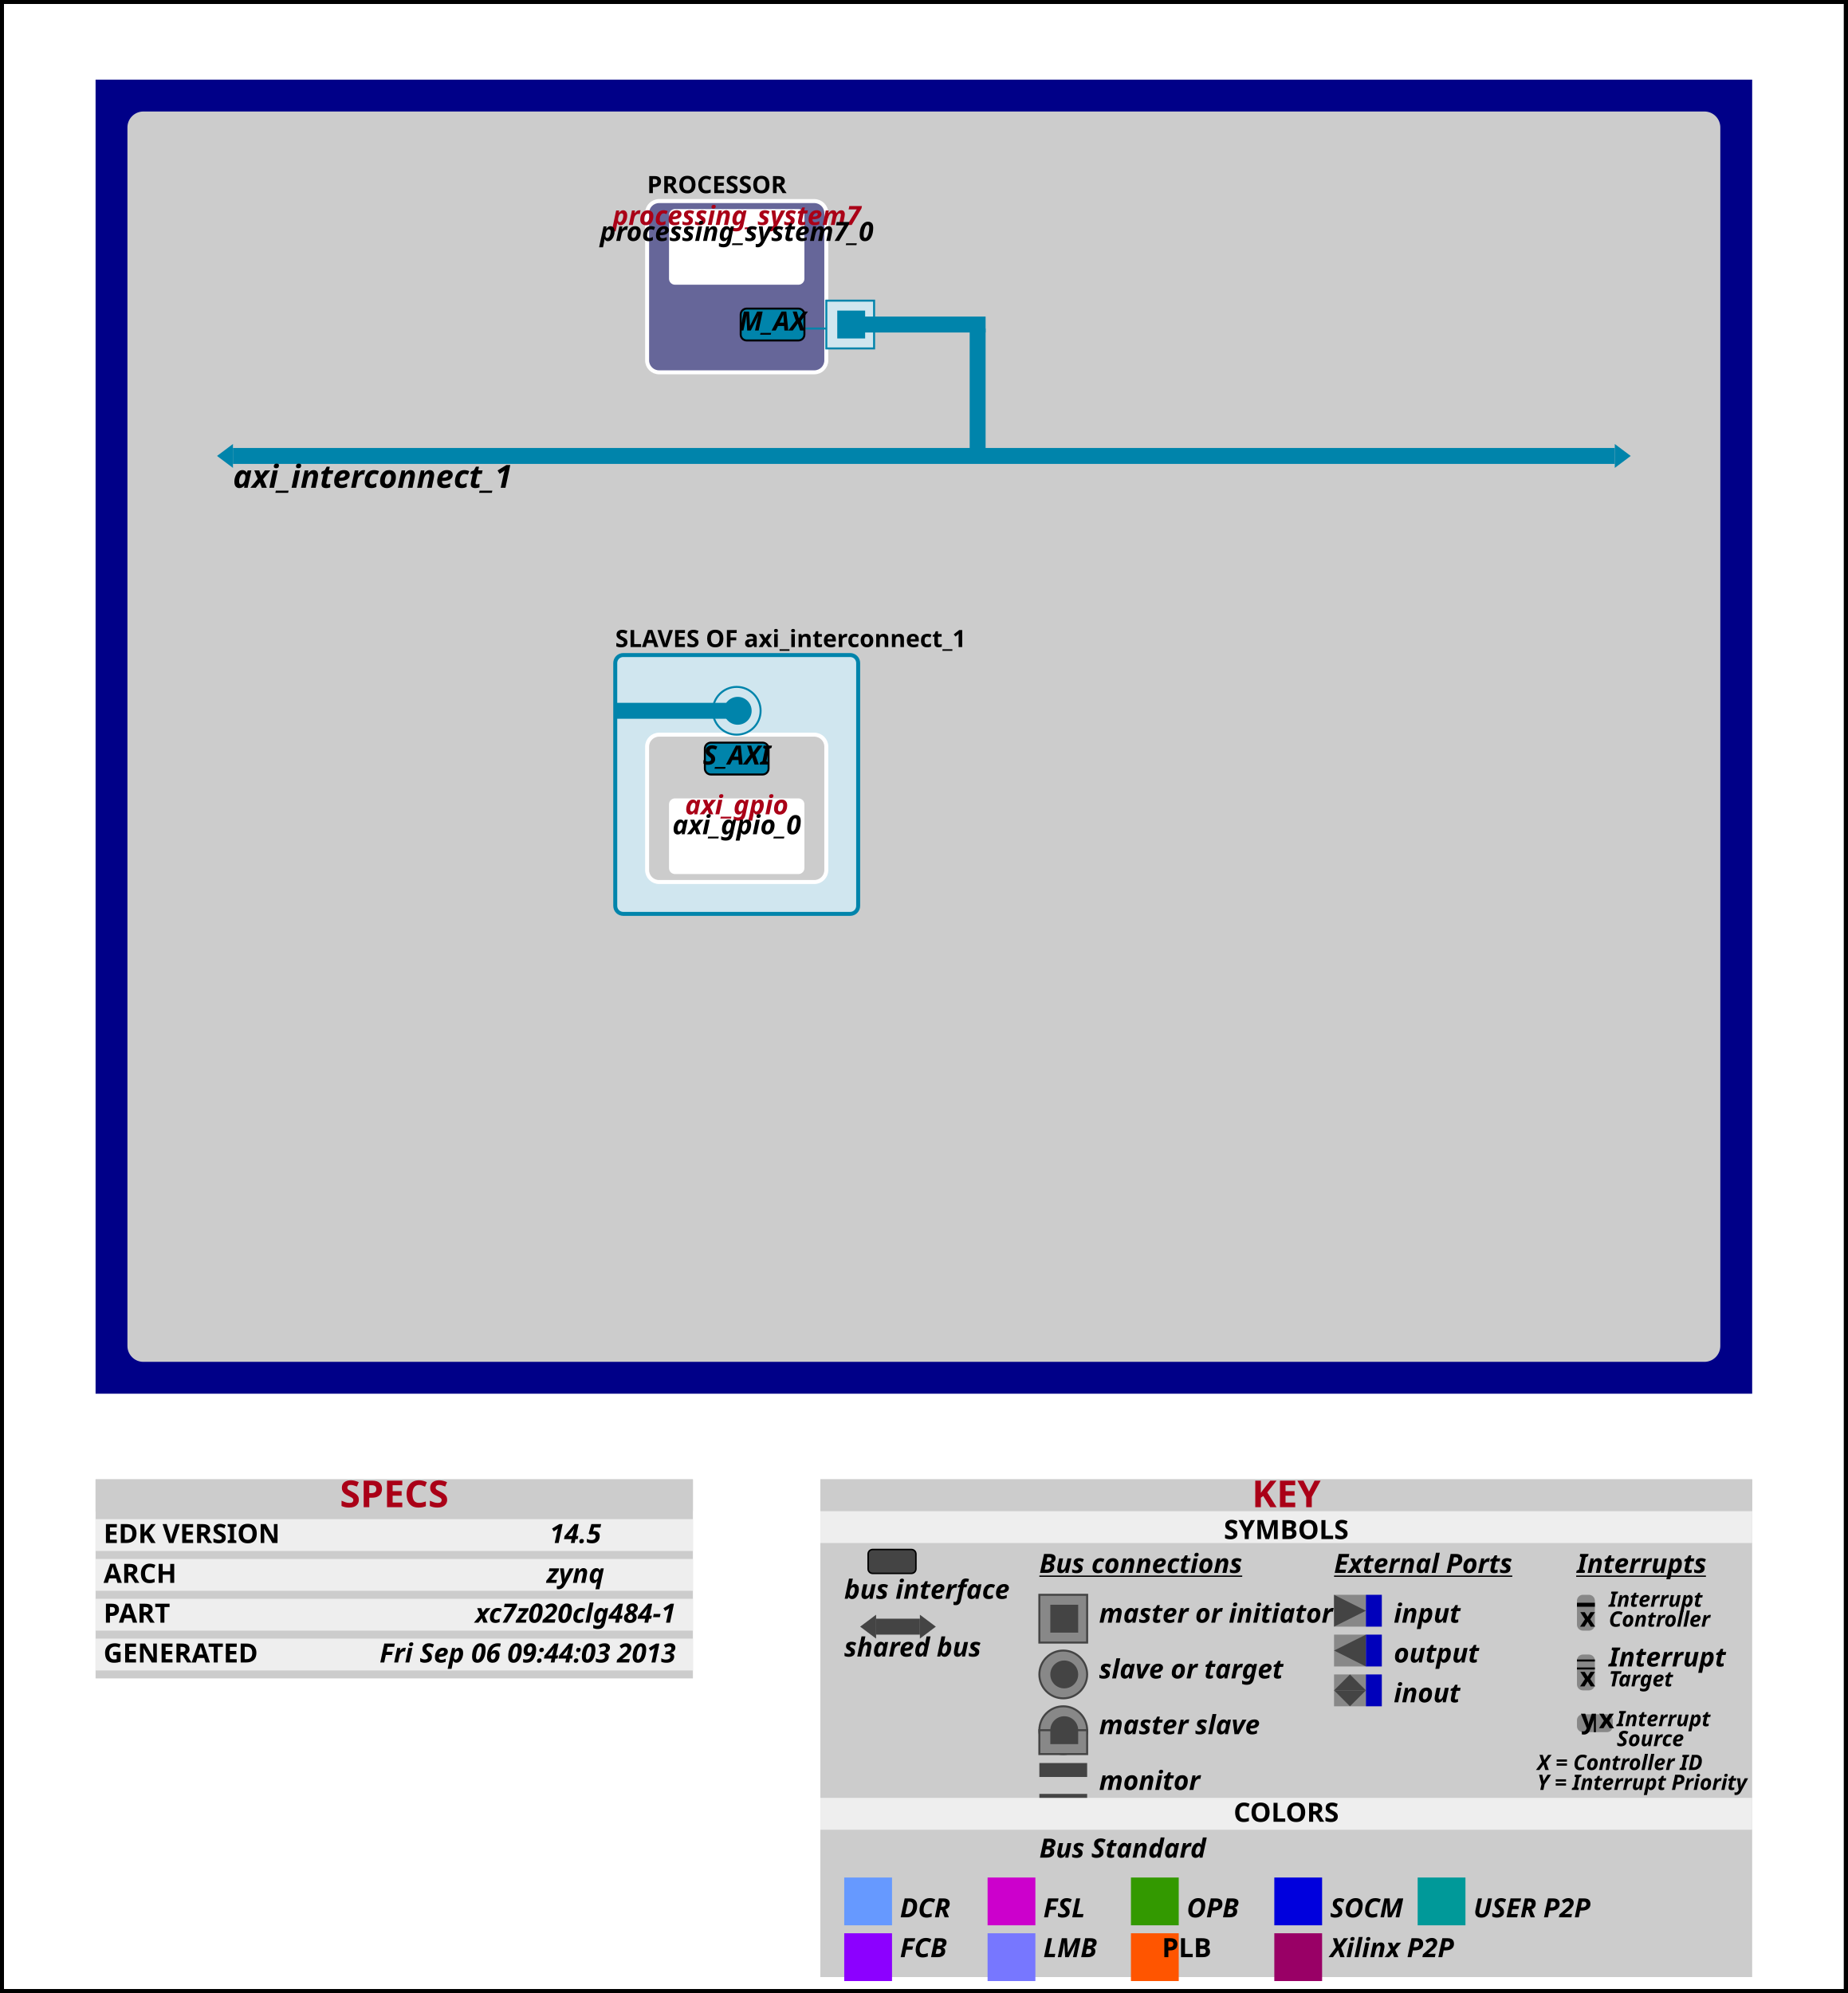
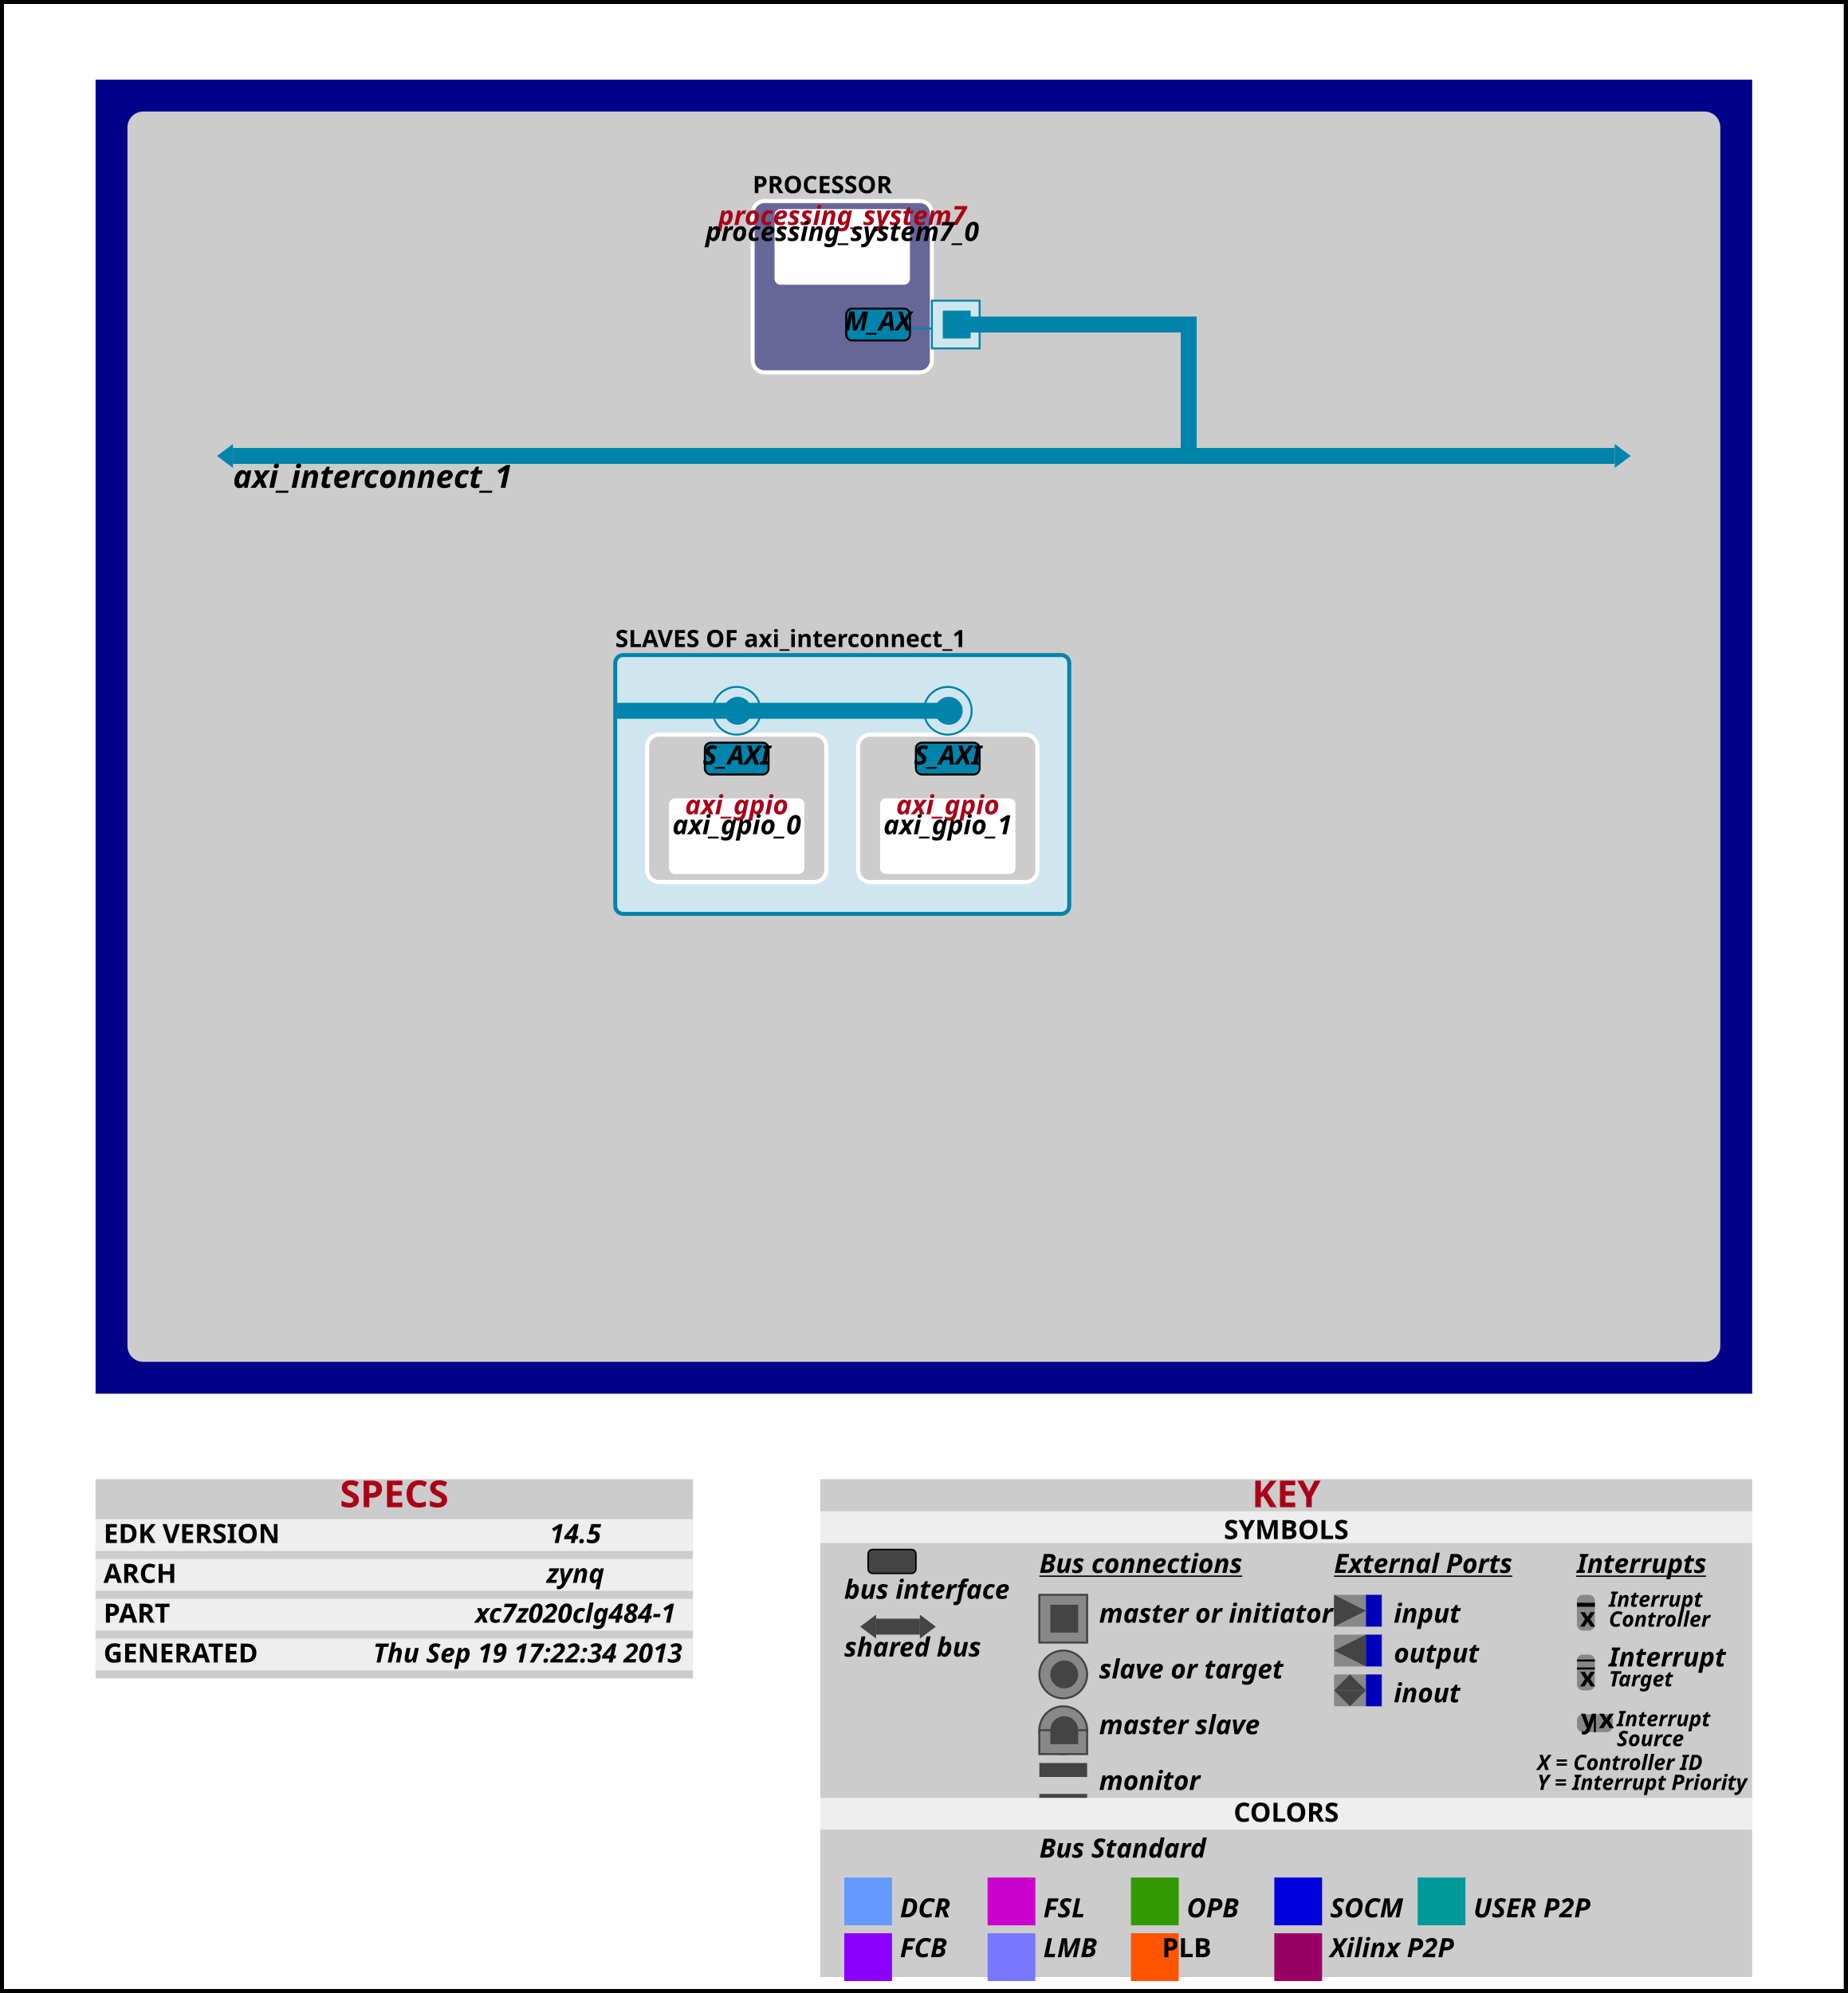
<svg xmlns:xlink="http://www.w3.org/1999/xlink" width="928" height="1001">
  <defs>
    <g id="G_IOPort">
      <rect x="0" y="0" width="16" height="16" fill="#CCCCFF" stroke="#000088" stroke-width="1" />
      <path d="M   0,0      L   16,8      L   0,16      Z" stroke="none" fill="#0000BB" />
    </g>
    <g id="G_BIPort">
      <rect x="0" y="0" width="16" height="16" style="fill:#CCCCFF; stroke:#000088; stroke-width:1" />
      <path class="btop" d="M 0,8      8,0      16,8      Z" style="stroke:none; fill:#0000BB" />
      <path class="bbot" d="M 0,8      8,16      16,8      Z" style="stroke:none; fill:#0000BB" />
    </g>
    <g id="KEY_IOPort">
      <rect x="0" y="0" width="16" height="16" style="fill:#888888; stroke:none;" />
      <path class="ioport" d="M   0,0      L   16,8      L   0,16      Z" style="stroke:none; fill:#444444" />
    </g>
    <g id="KEY_BIPort">
      <rect x="0" y="0" width="16" height="16" style="fill:#888888; stroke:none;" />
      <path class="btop" d="M 0,8      8,0      16,8      Z" style="stroke:none; fill:#444444" />
      <path class="bbot" d="M 0,8      8,16      16,8      Z" style="stroke:none; fill:#444444" />
    </g>
    <g id="KEY_INPort">
      <use x="0" y="0" xlink:href="#KEY_IOPort" />
      <rect x="16" y="0" width="8" height="16" style="fill:#0000BB; stroke:none;" />
    </g>
    <g id="KEY_OUTPort">
      <use x="0" y="0" xlink:href="#KEY_IOPort" transform="scale(-1,1) translate(-16,0)" />
      <rect x="16" y="0" width="8" height="16" style="fill:#0000BB; stroke:none;" />
    </g>
    <g id="KEY_INOUTPort">
      <use x="0" y="0" xlink:href="#KEY_BIPort" />
      <rect x="16" y="0" width="8" height="16" style="fill:#0000BB; stroke:none;" />
    </g>
    <g id="AXI_BifLabel">
      <rect x="0" y="0" rx="3" ry="3" width="32" height="16" style="fill:#0084AB; stroke:black; stroke-width:1" />
    </g>
    <g id="AXI_busconn_SLAVE">
      <circle cx="12" cy="12" r="12" style="fill:#D0E6EF; stroke:#0084AB; stroke-width:1" />
      <circle cx="12.5" cy="12" r="7" style="fill:#0084AB; stroke:none;" />
    </g>
    <g id="AXI_busconn_MASTER">
      <rect x="0" y="0" width="24" height="24" style="fill:#D0E6EF; stroke:#0084AB; stroke-width:1" />
      <rect x="5.5" y="5" width="14" height="14" style="fill:#0084AB; stroke:none;" />
    </g>
    <g id="KEY_BifLabel">
      <rect x="0" y="0" rx="3" ry="3" width="32" height="16" style="fill:#444444; stroke:black; stroke-width:1" />
    </g>
    <g id="KEY_busconn_SLAVE">
      <circle cx="12" cy="12" r="12" style="fill:#888888; stroke:#444444; stroke-width:1" />
      <circle cx="12.5" cy="12" r="7" style="fill:#444444; stroke:none;" />
    </g>
    <g id="KEY_busconn_MASTER">
      <rect x="0" y="0" width="24" height="24" style="fill:#888888; stroke:#444444; stroke-width:1" />
      <rect x="5.5" y="5" width="14" height="14" style="fill:#444444; stroke:none;" />
    </g>
    <g id="KEY_busconn_MASTER_SLAVE">
      <circle cx="12" cy="12" r="12" style="fill:#888888; stroke:#444444; stroke-width:1" />
      <circle cx="12.5" cy="12" r="7" style="fill:#444444; stroke:none;" />
      <rect x="0" y="12" width="24" height="12" style="fill:#888888; stroke:#444444; stroke-width:1" />
      <rect x="5.5" y="12" width="14" height="7" style="fill:#444444; stroke:none;" />
    </g>
    <g id="KEY_busconn_TARGET">
      <circle cx="12" cy="12" r="12" style="fill:#888888; stroke:#444444; stroke-width:1" />
      <circle cx="12.5" cy="12" r="7" style="fill:#444444; stroke:none;" />
    </g>
    <g id="KEY_busconn_INITIATOR">
      <rect x="0" y="0" width="24" height="24" style="fill:#888888; stroke:#444444; stroke-width:1" />
      <rect x="5.5" y="5" width="14" height="14" style="fill:#444444; stroke:none;" />
    </g>
    <g id="KEY_busconn_MONITOR">
      <rect x="0" y="0.5" width="24" height="7" style="fill:#444444; stroke:none;" />
      <rect x="0" y="16" width="24" height="7" style="fill:#444444; stroke:none;" />
    </g>
    <g id="KEY_busconn_USER">
      <circle cx="12" cy="12" r="12" style="fill:#888888; stroke:#444444; stroke-width:1" />
      <circle cx="12.5" cy="12" r="7" style="fill:#444444; stroke:none;" />
    </g>
    <g id="KEY_busconn_TRANSPARENT">
      <circle cx="12" cy="12" r="12" style="fill:#FFFFFF; stroke:#444444; stroke-width:1" />
      <circle cx="12.5" cy="12" r="7" style="fill:#FFFFFF; stroke:none;" />
    </g>
    <g id="AXI_BusArrowEast">
      <path class="bus" d="M   0,0      L     8, 6      L   0,12,       Z" style="stroke:none; fill:#0084AB" />
    </g>
    <g id="AXI_BusArrowWest">
      <use x="0" y="0" xlink:href="#AXI_BusArrowEast" transform="scale(-1,1) translate(-8,0)" />
    </g>
    <g id="AXI_BusArrowHInitiator">
      <rect x="0" y="2" width="8" height="8" style="stroke:none; fill:#0084AB" />
    </g>
    <g id="AXI_BusArrowSouth">
      <path class="bus" d="M   0,0      L   12,0      L   6, 8      Z" style="stroke:none; fill:#0084AB" />
    </g>
    <g id="AXI_BusArrowNorth">
      <use x="0" y="0" xlink:href="#AXI_BusArrowSouth" transform="scale(1,-1) translate(0,-12)" />
    </g>
    <g id="AXI_BusArrowInitiator">
      <rect x="2" y="0" width="4" height="12" style="stroke:none; fill:#0084AB" />
    </g>
    <g id="AXI_SplitBus_EAST">
      <use x="0" y="0" xlink:href="#AXI_BusArrowWest" />
      <rect x="8" y="2" width="24" height="8" style="stroke:none; fill:#0084AB" />
    </g>
    <g id="AXI_SplitBus_WEST">
      <use x="0" y="0" xlink:href="#AXI_SplitBus_EAST" transform="scale(-1,1) translate(-46,0)" />
    </g>
    <g id="AXI_SplitBus_OneWay">
      <rect x="0" y="2" width="16" height="8" style="stroke:none; fill:#0084AB" />
      <rect x="16" y="0" width="12" height="12" style="stroke:none; fill:#0084AB" />
    </g>
    <g id="AXIS_BusArrowEast">
      <path class="bus" d="M   0,0      L     8, 6      L   0,12,       Z" style="stroke:none; fill:#0084AB" />
    </g>
    <g id="AXIS_BusArrowWest">
      <use x="0" y="0" xlink:href="#AXIS_BusArrowEast" transform="scale(-1,1) translate(-8,0)" />
    </g>
    <g id="AXIS_BusArrowHInitiator">
      <rect x="0" y="2" width="8" height="8" style="stroke:none; fill:#0084AB" />
    </g>
    <g id="AXIS_BusArrowSouth">
      <path class="bus" d="M   0,0      L   12,0      L   6, 8      Z" style="stroke:none; fill:#0084AB" />
    </g>
    <g id="AXIS_BusArrowNorth">
      <use x="0" y="0" xlink:href="#AXIS_BusArrowSouth" transform="scale(1,-1) translate(0,-12)" />
    </g>
    <g id="AXIS_BusArrowInitiator">
      <rect x="2" y="0" width="4" height="12" style="stroke:none; fill:#0084AB" />
    </g>
    <g id="AXIS_SplitBus_EAST">
      <use x="0" y="0" xlink:href="#AXIS_BusArrowWest" />
      <rect x="8" y="2" width="24" height="8" style="stroke:none; fill:#0084AB" />
    </g>
    <g id="AXIS_SplitBus_WEST">
      <use x="0" y="0" xlink:href="#AXIS_SplitBus_EAST" transform="scale(-1,1) translate(-46,0)" />
    </g>
    <g id="AXIS_SplitBus_OneWay">
      <rect x="0" y="2" width="16" height="8" style="stroke:none; fill:#0084AB" />
      <rect x="16" y="0" width="12" height="12" style="stroke:none; fill:#0084AB" />
    </g>
    <g id="XIL_BusArrowEast">
      <path class="bus" d="M   0,0      L     8, 6      L   0,12,       Z" style="stroke:none; fill:#990066" />
    </g>
    <g id="XIL_BusArrowWest">
      <use x="0" y="0" xlink:href="#XIL_BusArrowEast" transform="scale(-1,1) translate(-8,0)" />
    </g>
    <g id="XIL_BusArrowHInitiator">
      <rect x="0" y="2" width="8" height="8" style="stroke:none; fill:#990066" />
    </g>
    <g id="XIL_BusArrowSouth">
      <path class="bus" d="M   0,0      L   12,0      L   6, 8      Z" style="stroke:none; fill:#990066" />
    </g>
    <g id="XIL_BusArrowNorth">
      <use x="0" y="0" xlink:href="#XIL_BusArrowSouth" transform="scale(1,-1) translate(0,-12)" />
    </g>
    <g id="XIL_BusArrowInitiator">
      <rect x="2" y="0" width="4" height="12" style="stroke:none; fill:#990066" />
    </g>
    <g id="XIL_SplitBus_EAST">
      <use x="0" y="0" xlink:href="#XIL_BusArrowWest" />
      <rect x="8" y="2" width="24" height="8" style="stroke:none; fill:#990066" />
    </g>
    <g id="XIL_SplitBus_WEST">
      <use x="0" y="0" xlink:href="#XIL_SplitBus_EAST" transform="scale(-1,1) translate(-46,0)" />
    </g>
    <g id="XIL_SplitBus_OneWay">
      <rect x="0" y="2" width="16" height="8" style="stroke:none; fill:#990066" />
      <rect x="16" y="0" width="12" height="12" style="stroke:none; fill:#990066" />
    </g>
    <g id="OCM_BusArrowEast">
      <path class="bus" d="M   0,0      L     8, 6      L   0,12,       Z" style="stroke:none; fill:#0000DD" />
    </g>
    <g id="OCM_BusArrowWest">
      <use x="0" y="0" xlink:href="#OCM_BusArrowEast" transform="scale(-1,1) translate(-8,0)" />
    </g>
    <g id="OCM_BusArrowHInitiator">
      <rect x="0" y="2" width="8" height="8" style="stroke:none; fill:#0000DD" />
    </g>
    <g id="OCM_BusArrowSouth">
      <path class="bus" d="M   0,0      L   12,0      L   6, 8      Z" style="stroke:none; fill:#0000DD" />
    </g>
    <g id="OCM_BusArrowNorth">
      <use x="0" y="0" xlink:href="#OCM_BusArrowSouth" transform="scale(1,-1) translate(0,-12)" />
    </g>
    <g id="OCM_BusArrowInitiator">
      <rect x="2" y="0" width="4" height="12" style="stroke:none; fill:#0000DD" />
    </g>
    <g id="OCM_SplitBus_EAST">
      <use x="0" y="0" xlink:href="#OCM_BusArrowWest" />
      <rect x="8" y="2" width="24" height="8" style="stroke:none; fill:#0000DD" />
    </g>
    <g id="OCM_SplitBus_WEST">
      <use x="0" y="0" xlink:href="#OCM_SplitBus_EAST" transform="scale(-1,1) translate(-46,0)" />
    </g>
    <g id="OCM_SplitBus_OneWay">
      <rect x="0" y="2" width="16" height="8" style="stroke:none; fill:#0000DD" />
      <rect x="16" y="0" width="12" height="12" style="stroke:none; fill:#0000DD" />
    </g>
    <g id="OPB_BusArrowEast">
      <path class="bus" d="M   0,0      L     8, 6      L   0,12,       Z" style="stroke:none; fill:#339900" />
    </g>
    <g id="OPB_BusArrowWest">
      <use x="0" y="0" xlink:href="#OPB_BusArrowEast" transform="scale(-1,1) translate(-8,0)" />
    </g>
    <g id="OPB_BusArrowHInitiator">
      <rect x="0" y="2" width="8" height="8" style="stroke:none; fill:#339900" />
    </g>
    <g id="OPB_BusArrowSouth">
      <path class="bus" d="M   0,0      L   12,0      L   6, 8      Z" style="stroke:none; fill:#339900" />
    </g>
    <g id="OPB_BusArrowNorth">
      <use x="0" y="0" xlink:href="#OPB_BusArrowSouth" transform="scale(1,-1) translate(0,-12)" />
    </g>
    <g id="OPB_BusArrowInitiator">
      <rect x="2" y="0" width="4" height="12" style="stroke:none; fill:#339900" />
    </g>
    <g id="OPB_SplitBus_EAST">
      <use x="0" y="0" xlink:href="#OPB_BusArrowWest" />
      <rect x="8" y="2" width="24" height="8" style="stroke:none; fill:#339900" />
    </g>
    <g id="OPB_SplitBus_WEST">
      <use x="0" y="0" xlink:href="#OPB_SplitBus_EAST" transform="scale(-1,1) translate(-46,0)" />
    </g>
    <g id="OPB_SplitBus_OneWay">
      <rect x="0" y="2" width="16" height="8" style="stroke:none; fill:#339900" />
      <rect x="16" y="0" width="12" height="12" style="stroke:none; fill:#339900" />
    </g>
    <g id="LMB_BusArrowEast">
      <path class="bus" d="M   0,0      L     8, 6      L   0,12,       Z" style="stroke:none; fill:#7777FF" />
    </g>
    <g id="LMB_BusArrowWest">
      <use x="0" y="0" xlink:href="#LMB_BusArrowEast" transform="scale(-1,1) translate(-8,0)" />
    </g>
    <g id="LMB_BusArrowHInitiator">
      <rect x="0" y="2" width="8" height="8" style="stroke:none; fill:#7777FF" />
    </g>
    <g id="LMB_BusArrowSouth">
      <path class="bus" d="M   0,0      L   12,0      L   6, 8      Z" style="stroke:none; fill:#7777FF" />
    </g>
    <g id="LMB_BusArrowNorth">
      <use x="0" y="0" xlink:href="#LMB_BusArrowSouth" transform="scale(1,-1) translate(0,-12)" />
    </g>
    <g id="LMB_BusArrowInitiator">
      <rect x="2" y="0" width="4" height="12" style="stroke:none; fill:#7777FF" />
    </g>
    <g id="LMB_SplitBus_EAST">
      <use x="0" y="0" xlink:href="#LMB_BusArrowWest" />
      <rect x="8" y="2" width="24" height="8" style="stroke:none; fill:#7777FF" />
    </g>
    <g id="LMB_SplitBus_WEST">
      <use x="0" y="0" xlink:href="#LMB_SplitBus_EAST" transform="scale(-1,1) translate(-46,0)" />
    </g>
    <g id="LMB_SplitBus_OneWay">
      <rect x="0" y="2" width="16" height="8" style="stroke:none; fill:#7777FF" />
      <rect x="16" y="0" width="12" height="12" style="stroke:none; fill:#7777FF" />
    </g>
    <g id="FSL_BusArrowEast">
      <path class="bus" d="M   0,0      L     8, 6      L   0,12,       Z" style="stroke:none; fill:#CC00CC" />
    </g>
    <g id="FSL_BusArrowWest">
      <use x="0" y="0" xlink:href="#FSL_BusArrowEast" transform="scale(-1,1) translate(-8,0)" />
    </g>
    <g id="FSL_BusArrowHInitiator">
      <rect x="0" y="2" width="8" height="8" style="stroke:none; fill:#CC00CC" />
    </g>
    <g id="FSL_BusArrowSouth">
      <path class="bus" d="M   0,0      L   12,0      L   6, 8      Z" style="stroke:none; fill:#CC00CC" />
    </g>
    <g id="FSL_BusArrowNorth">
      <use x="0" y="0" xlink:href="#FSL_BusArrowSouth" transform="scale(1,-1) translate(0,-12)" />
    </g>
    <g id="FSL_BusArrowInitiator">
      <rect x="2" y="0" width="4" height="12" style="stroke:none; fill:#CC00CC" />
    </g>
    <g id="FSL_SplitBus_EAST">
      <use x="0" y="0" xlink:href="#FSL_BusArrowWest" />
      <rect x="8" y="2" width="24" height="8" style="stroke:none; fill:#CC00CC" />
    </g>
    <g id="FSL_SplitBus_WEST">
      <use x="0" y="0" xlink:href="#FSL_SplitBus_EAST" transform="scale(-1,1) translate(-46,0)" />
    </g>
    <g id="FSL_SplitBus_OneWay">
      <rect x="0" y="2" width="16" height="8" style="stroke:none; fill:#CC00CC" />
      <rect x="16" y="0" width="12" height="12" style="stroke:none; fill:#CC00CC" />
    </g>
    <g id="DCR_BusArrowEast">
      <path class="bus" d="M   0,0      L     8, 6      L   0,12,       Z" style="stroke:none; fill:#6699FF" />
    </g>
    <g id="DCR_BusArrowWest">
      <use x="0" y="0" xlink:href="#DCR_BusArrowEast" transform="scale(-1,1) translate(-8,0)" />
    </g>
    <g id="DCR_BusArrowHInitiator">
      <rect x="0" y="2" width="8" height="8" style="stroke:none; fill:#6699FF" />
    </g>
    <g id="DCR_BusArrowSouth">
      <path class="bus" d="M   0,0      L   12,0      L   6, 8      Z" style="stroke:none; fill:#6699FF" />
    </g>
    <g id="DCR_BusArrowNorth">
      <use x="0" y="0" xlink:href="#DCR_BusArrowSouth" transform="scale(1,-1) translate(0,-12)" />
    </g>
    <g id="DCR_BusArrowInitiator">
      <rect x="2" y="0" width="4" height="12" style="stroke:none; fill:#6699FF" />
    </g>
    <g id="DCR_SplitBus_EAST">
      <use x="0" y="0" xlink:href="#DCR_BusArrowWest" />
      <rect x="8" y="2" width="24" height="8" style="stroke:none; fill:#6699FF" />
    </g>
    <g id="DCR_SplitBus_WEST">
      <use x="0" y="0" xlink:href="#DCR_SplitBus_EAST" transform="scale(-1,1) translate(-46,0)" />
    </g>
    <g id="DCR_SplitBus_OneWay">
      <rect x="0" y="2" width="16" height="8" style="stroke:none; fill:#6699FF" />
      <rect x="16" y="0" width="12" height="12" style="stroke:none; fill:#6699FF" />
    </g>
    <g id="FCB_BusArrowEast">
      <path class="bus" d="M   0,0      L     8, 6      L   0,12,       Z" style="stroke:none; fill:#8C00FF" />
    </g>
    <g id="FCB_BusArrowWest">
      <use x="0" y="0" xlink:href="#FCB_BusArrowEast" transform="scale(-1,1) translate(-8,0)" />
    </g>
    <g id="FCB_BusArrowHInitiator">
      <rect x="0" y="2" width="8" height="8" style="stroke:none; fill:#8C00FF" />
    </g>
    <g id="FCB_BusArrowSouth">
      <path class="bus" d="M   0,0      L   12,0      L   6, 8      Z" style="stroke:none; fill:#8C00FF" />
    </g>
    <g id="FCB_BusArrowNorth">
      <use x="0" y="0" xlink:href="#FCB_BusArrowSouth" transform="scale(1,-1) translate(0,-12)" />
    </g>
    <g id="FCB_BusArrowInitiator">
      <rect x="2" y="0" width="4" height="12" style="stroke:none; fill:#8C00FF" />
    </g>
    <g id="FCB_SplitBus_EAST">
      <use x="0" y="0" xlink:href="#FCB_BusArrowWest" />
      <rect x="8" y="2" width="24" height="8" style="stroke:none; fill:#8C00FF" />
    </g>
    <g id="FCB_SplitBus_WEST">
      <use x="0" y="0" xlink:href="#FCB_SplitBus_EAST" transform="scale(-1,1) translate(-46,0)" />
    </g>
    <g id="FCB_SplitBus_OneWay">
      <rect x="0" y="2" width="16" height="8" style="stroke:none; fill:#8C00FF" />
      <rect x="16" y="0" width="12" height="12" style="stroke:none; fill:#8C00FF" />
    </g>
    <g id="PLB_BusArrowEast">
      <path class="bus" d="M   0,0      L     8, 6      L   0,12,       Z" style="stroke:none; fill:#FF5500" />
    </g>
    <g id="PLB_BusArrowWest">
      <use x="0" y="0" xlink:href="#PLB_BusArrowEast" transform="scale(-1,1) translate(-8,0)" />
    </g>
    <g id="PLB_BusArrowHInitiator">
      <rect x="0" y="2" width="8" height="8" style="stroke:none; fill:#FF5500" />
    </g>
    <g id="PLB_BusArrowSouth">
      <path class="bus" d="M   0,0      L   12,0      L   6, 8      Z" style="stroke:none; fill:#FF5500" />
    </g>
    <g id="PLB_BusArrowNorth">
      <use x="0" y="0" xlink:href="#PLB_BusArrowSouth" transform="scale(1,-1) translate(0,-12)" />
    </g>
    <g id="PLB_BusArrowInitiator">
      <rect x="2" y="0" width="4" height="12" style="stroke:none; fill:#FF5500" />
    </g>
    <g id="PLB_SplitBus_EAST">
      <use x="0" y="0" xlink:href="#PLB_BusArrowWest" />
      <rect x="8" y="2" width="24" height="8" style="stroke:none; fill:#FF5500" />
    </g>
    <g id="PLB_SplitBus_WEST">
      <use x="0" y="0" xlink:href="#PLB_SplitBus_EAST" transform="scale(-1,1) translate(-46,0)" />
    </g>
    <g id="PLB_SplitBus_OneWay">
      <rect x="0" y="2" width="16" height="8" style="stroke:none; fill:#FF5500" />
      <rect x="16" y="0" width="12" height="12" style="stroke:none; fill:#FF5500" />
    </g>
    <g id="PLBV34_BusArrowEast">
      <path class="bus" d="M   0,0      L     8, 6      L   0,12,       Z" style="stroke:none; fill:#FF5500" />
    </g>
    <g id="PLBV34_BusArrowWest">
      <use x="0" y="0" xlink:href="#PLBV34_BusArrowEast" transform="scale(-1,1) translate(-8,0)" />
    </g>
    <g id="PLBV34_BusArrowHInitiator">
      <rect x="0" y="2" width="8" height="8" style="stroke:none; fill:#FF5500" />
    </g>
    <g id="PLBV34_BusArrowSouth">
      <path class="bus" d="M   0,0      L   12,0      L   6, 8      Z" style="stroke:none; fill:#FF5500" />
    </g>
    <g id="PLBV34_BusArrowNorth">
      <use x="0" y="0" xlink:href="#PLBV34_BusArrowSouth" transform="scale(1,-1) translate(0,-12)" />
    </g>
    <g id="PLBV34_BusArrowInitiator">
      <rect x="2" y="0" width="4" height="12" style="stroke:none; fill:#FF5500" />
    </g>
    <g id="PLBV34_SplitBus_EAST">
      <use x="0" y="0" xlink:href="#PLBV34_BusArrowWest" />
      <rect x="8" y="2" width="24" height="8" style="stroke:none; fill:#FF5500" />
    </g>
    <g id="PLBV34_SplitBus_WEST">
      <use x="0" y="0" xlink:href="#PLBV34_SplitBus_EAST" transform="scale(-1,1) translate(-46,0)" />
    </g>
    <g id="PLBV34_SplitBus_OneWay">
      <rect x="0" y="2" width="16" height="8" style="stroke:none; fill:#FF5500" />
      <rect x="16" y="0" width="12" height="12" style="stroke:none; fill:#FF5500" />
    </g>
    <g id="PLBV46_BusArrowEast">
      <path class="bus" d="M   0,0      L     8, 6      L   0,12,       Z" style="stroke:none; fill:#BB9955" />
    </g>
    <g id="PLBV46_BusArrowWest">
      <use x="0" y="0" xlink:href="#PLBV46_BusArrowEast" transform="scale(-1,1) translate(-8,0)" />
    </g>
    <g id="PLBV46_BusArrowHInitiator">
      <rect x="0" y="2" width="8" height="8" style="stroke:none; fill:#BB9955" />
    </g>
    <g id="PLBV46_BusArrowSouth">
      <path class="bus" d="M   0,0      L   12,0      L   6, 8      Z" style="stroke:none; fill:#BB9955" />
    </g>
    <g id="PLBV46_BusArrowNorth">
      <use x="0" y="0" xlink:href="#PLBV46_BusArrowSouth" transform="scale(1,-1) translate(0,-12)" />
    </g>
    <g id="PLBV46_BusArrowInitiator">
      <rect x="2" y="0" width="4" height="12" style="stroke:none; fill:#BB9955" />
    </g>
    <g id="PLBV46_SplitBus_EAST">
      <use x="0" y="0" xlink:href="#PLBV46_BusArrowWest" />
      <rect x="8" y="2" width="24" height="8" style="stroke:none; fill:#BB9955" />
    </g>
    <g id="PLBV46_SplitBus_WEST">
      <use x="0" y="0" xlink:href="#PLBV46_SplitBus_EAST" transform="scale(-1,1) translate(-46,0)" />
    </g>
    <g id="PLBV46_SplitBus_OneWay">
      <rect x="0" y="2" width="16" height="8" style="stroke:none; fill:#BB9955" />
      <rect x="16" y="0" width="12" height="12" style="stroke:none; fill:#BB9955" />
    </g>
    <g id="PLBV46_P2P_BusArrowEast">
      <path class="bus" d="M   0,0      L     8, 6      L   0,12,       Z" style="stroke:none; fill:#BB9955" />
    </g>
    <g id="PLBV46_P2P_BusArrowWest">
      <use x="0" y="0" xlink:href="#PLBV46_P2P_BusArrowEast" transform="scale(-1,1) translate(-8,0)" />
    </g>
    <g id="PLBV46_P2P_BusArrowHInitiator">
      <rect x="0" y="2" width="8" height="8" style="stroke:none; fill:#BB9955" />
    </g>
    <g id="PLBV46_P2P_BusArrowSouth">
      <path class="bus" d="M   0,0      L   12,0      L   6, 8      Z" style="stroke:none; fill:#BB9955" />
    </g>
    <g id="PLBV46_P2P_BusArrowNorth">
      <use x="0" y="0" xlink:href="#PLBV46_P2P_BusArrowSouth" transform="scale(1,-1) translate(0,-12)" />
    </g>
    <g id="PLBV46_P2P_BusArrowInitiator">
      <rect x="2" y="0" width="4" height="12" style="stroke:none; fill:#BB9955" />
    </g>
    <g id="PLBV46_P2P_SplitBus_EAST">
      <use x="0" y="0" xlink:href="#PLBV46_P2P_BusArrowWest" />
      <rect x="8" y="2" width="24" height="8" style="stroke:none; fill:#BB9955" />
    </g>
    <g id="PLBV46_P2P_SplitBus_WEST">
      <use x="0" y="0" xlink:href="#PLBV46_P2P_SplitBus_EAST" transform="scale(-1,1) translate(-46,0)" />
    </g>
    <g id="PLBV46_P2P_SplitBus_OneWay">
      <rect x="0" y="2" width="16" height="8" style="stroke:none; fill:#BB9955" />
      <rect x="16" y="0" width="12" height="12" style="stroke:none; fill:#BB9955" />
    </g>
    <g id="USER_BusArrowEast">
      <path class="bus" d="M   0,0      L     8, 6      L   0,12,       Z" style="stroke:none; fill:#009999" />
    </g>
    <g id="USER_BusArrowWest">
      <use x="0" y="0" xlink:href="#USER_BusArrowEast" transform="scale(-1,1) translate(-8,0)" />
    </g>
    <g id="USER_BusArrowHInitiator">
      <rect x="0" y="2" width="8" height="8" style="stroke:none; fill:#009999" />
    </g>
    <g id="USER_BusArrowSouth">
      <path class="bus" d="M   0,0      L   12,0      L   6, 8      Z" style="stroke:none; fill:#009999" />
    </g>
    <g id="USER_BusArrowNorth">
      <use x="0" y="0" xlink:href="#USER_BusArrowSouth" transform="scale(1,-1) translate(0,-12)" />
    </g>
    <g id="USER_BusArrowInitiator">
      <rect x="2" y="0" width="4" height="12" style="stroke:none; fill:#009999" />
    </g>
    <g id="USER_SplitBus_EAST">
      <use x="0" y="0" xlink:href="#USER_BusArrowWest" />
      <rect x="8" y="2" width="24" height="8" style="stroke:none; fill:#009999" />
    </g>
    <g id="USER_SplitBus_WEST">
      <use x="0" y="0" xlink:href="#USER_SplitBus_EAST" transform="scale(-1,1) translate(-46,0)" />
    </g>
    <g id="USER_SplitBus_OneWay">
      <rect x="0" y="2" width="16" height="8" style="stroke:none; fill:#009999" />
      <rect x="16" y="0" width="12" height="12" style="stroke:none; fill:#009999" />
    </g>
    <g id="KEY_BusArrowEast">
      <path class="bus" d="M   0,0      L     8, 6      L   0,12,       Z" style="stroke:none; fill:#444444" />
    </g>
    <g id="KEY_BusArrowWest">
      <use x="0" y="0" xlink:href="#KEY_BusArrowEast" transform="scale(-1,1) translate(-8,0)" />
    </g>
    <g id="KEY_BusArrowHInitiator">
      <rect x="0" y="2" width="8" height="8" style="stroke:none; fill:#444444" />
    </g>
    <g id="KEY_BusArrowSouth">
      <path class="bus" d="M   0,0      L   12,0      L   6, 8      Z" style="stroke:none; fill:#444444" />
    </g>
    <g id="KEY_BusArrowNorth">
      <use x="0" y="0" xlink:href="#KEY_BusArrowSouth" transform="scale(1,-1) translate(0,-12)" />
    </g>
    <g id="KEY_BusArrowInitiator">
      <rect x="2" y="0" width="4" height="12" style="stroke:none; fill:#444444" />
    </g>
    <g id="KEY_SplitBus_EAST">
      <use x="0" y="0" xlink:href="#KEY_BusArrowWest" />
      <rect x="8" y="2" width="24" height="8" style="stroke:none; fill:#444444" />
    </g>
    <g id="KEY_SplitBus_WEST">
      <use x="0" y="0" xlink:href="#KEY_SplitBus_EAST" transform="scale(-1,1) translate(-46,0)" />
    </g>
    <g id="KEY_SplitBus_OneWay">
      <rect x="0" y="2" width="16" height="8" style="stroke:none; fill:#444444" />
      <rect x="16" y="0" width="12" height="12" style="stroke:none; fill:#444444" />
    </g>
    <g id="GRAYSCALE_BusArrowEast">
      <path class="bus" d="M   0,0      L     8, 6      L   0,12,       Z" style="stroke:none; fill:#444444" />
    </g>
    <g id="GRAYSCALE_BusArrowWest">
      <use x="0" y="0" xlink:href="#GRAYSCALE_BusArrowEast" transform="scale(-1,1) translate(-8,0)" />
    </g>
    <g id="GRAYSCALE_BusArrowHInitiator">
      <rect x="0" y="2" width="8" height="8" style="stroke:none; fill:#444444" />
    </g>
    <g id="GRAYSCALE_BusArrowSouth">
      <path class="bus" d="M   0,0      L   12,0      L   6, 8      Z" style="stroke:none; fill:#444444" />
    </g>
    <g id="GRAYSCALE_BusArrowNorth">
      <use x="0" y="0" xlink:href="#GRAYSCALE_BusArrowSouth" transform="scale(1,-1) translate(0,-12)" />
    </g>
    <g id="GRAYSCALE_BusArrowInitiator">
      <rect x="2" y="0" width="4" height="12" style="stroke:none; fill:#444444" />
    </g>
    <g id="GRAYSCALE_SplitBus_EAST">
      <use x="0" y="0" xlink:href="#GRAYSCALE_BusArrowWest" />
      <rect x="8" y="2" width="24" height="8" style="stroke:none; fill:#444444" />
    </g>
    <g id="GRAYSCALE_SplitBus_WEST">
      <use x="0" y="0" xlink:href="#GRAYSCALE_SplitBus_EAST" transform="scale(-1,1) translate(-46,0)" />
    </g>
    <g id="GRAYSCALE_SplitBus_OneWay">
      <rect x="0" y="2" width="16" height="8" style="stroke:none; fill:#444444" />
      <rect x="16" y="0" width="12" height="12" style="stroke:none; fill:#444444" />
    </g>
    <g id="AXI_SharedBus">
      <use x="0" y="0" xlink:href="#AXI_BusArrowWest" />
      <use x="702" y="0" xlink:href="#AXI_BusArrowEast" />
      <rect x="8" y="2" width="694" height="8" style="stroke:none; fill:#0084AB" />
    </g>
    <g id="OPB_SharedBus">
      <use x="0" y="0" xlink:href="#OPB_BusArrowWest" />
      <use x="702" y="0" xlink:href="#OPB_BusArrowEast" />
      <rect x="8" y="2" width="694" height="8" style="stroke:none; fill:#339900" />
    </g>
    <g id="PLB_SharedBus">
      <use x="0" y="0" xlink:href="#PLB_BusArrowWest" />
      <use x="702" y="0" xlink:href="#PLB_BusArrowEast" />
      <rect x="8" y="2" width="694" height="8" style="stroke:none; fill:#FF5500" />
    </g>
    <g id="PLBV46_SharedBus">
      <use x="0" y="0" xlink:href="#PLBV46_BusArrowWest" />
      <use x="702" y="0" xlink:href="#PLBV46_BusArrowEast" />
      <rect x="8" y="2" width="694" height="8" style="stroke:none; fill:#BB9955" />
    </g>
    <g id="group_sharedBusses">
      <use x="0" y="0" xlink:href="#AXI_SharedBus" />
      <text x="8" y="22" fill="#000000" stroke="none" font-size="12pt" font-style="italic" font-weight="900" text-anchor="start" font-family="Verdana Courier Arial Helvetica san-serif">axi_interconnect_1</text>
    </g>
    <g id="KEY_SharedBus">
      <use x="0" y="0" xlink:href="#KEY_BusArrowWest" />
      <use x="30" y="0" xlink:href="#KEY_BusArrowEast" />
      <rect x="8" y="2" width="22" height="8" style="stroke:none; fill:#444444" />
    </g>
    <g id="sbsbktmodule_axi_gpio_0">
      <rect x="0" y="24" rx="6" ry="6" width="90" height="74" style="fill:#CCCCCC; stroke:#FFFFFF; stroke-width:2" />
      <rect x="11" y="56" rx="3" ry="3" width="68" height="38" style="fill:#FFFFFF; stroke:none;" />
      <text x="45" y="64" fill="#AA0017" stroke="none" font-size="10pt" font-style="italic" font-weight="900" text-anchor="middle" font-family="Verdana Arial Helvetica san-serif">axi_gpio</text>
      <text x="45" y="74" fill="#000000" stroke="none" font-size="10pt" font-style="italic" font-weight="900" text-anchor="middle" font-family="Courier Arial Helvetica san-serif">axi_gpio_0</text>
      <use x="29" y="28" xlink:href="#AXI_BifLabel" />
      <use x="33" y="0" xlink:href="#AXI_busconn_SLAVE" />
      <text x="45" y="39" fill="#000000" stroke="none" font-size="10pt" font-style="italic" font-weight="900" text-anchor="middle" font-family="Verdana Courier Arial Helvetica san-serif">S_AXI</text>
    </g>
+     <g id="sbsbktmodule_axi_gpio_1">
+       <rect x="0" y="24" rx="6" ry="6" width="90" height="74" style="fill:#CCCCCC; stroke:#FFFFFF; stroke-width:2" />
+       <rect x="11" y="56" rx="3" ry="3" width="68" height="38" style="fill:#FFFFFF; stroke:none;" />
+       <text x="45" y="64" fill="#AA0017" stroke="none" font-size="10pt" font-style="italic" font-weight="900" text-anchor="middle" font-family="Verdana Arial Helvetica san-serif">axi_gpio</text>
+       <text x="45" y="74" fill="#000000" stroke="none" font-size="10pt" font-style="italic" font-weight="900" text-anchor="middle" font-family="Courier Arial Helvetica san-serif">axi_gpio_1</text>
+       <use x="29" y="28" xlink:href="#AXI_BifLabel" />
+       <use x="33" y="0" xlink:href="#AXI_busconn_SLAVE" />
+       <text x="45" y="39" fill="#000000" stroke="none" font-size="10pt" font-style="italic" font-weight="900" text-anchor="middle" font-family="Verdana Courier Arial Helvetica san-serif">S_AXI</text>
+     </g>
    <g id="sbsbucket_axi_interconnect_1">
-       <rect x="0" y="0" rx="4" ry="4" width="122" height="130" style="stroke-width:2; stroke:#0084AB; fill:#D0E6EF" />
+       <rect x="0" y="0" rx="4" ry="4" width="228" height="130" style="stroke-width:2; stroke:#0084AB; fill:#D0E6EF" />
      <use x="16" y="16" xlink:href="#sbsbktmodule_axi_gpio_0" />
      <rect x="0" y="24" width="61" height="8" style="fill:#0084AB" />
+       <use x="122" y="16" xlink:href="#sbsbktmodule_axi_gpio_1" />
+       <rect x="61" y="24" width="106" height="8" style="fill:#0084AB" />
    </g>
    <g id="symbol_STACK_0_SHAPE_0">
      <rect x="0" y="0" rx="6" ry="6" width="90" height="86" style="fill:#666699; stroke:#FFFFFF; stroke-width:2" />
      <rect x="11" y="4" rx="3" ry="3" width="68" height="38" style="fill:#FFFFFF; stroke:none;" />
      <text x="45" y="12" fill="#AA0017" stroke="none" font-size="10pt" font-style="italic" font-weight="900" text-anchor="middle" font-family="Verdana Arial Helvetica san-serif">processing_system7</text>
      <text x="45" y="20" fill="#000000" stroke="none" font-size="10pt" font-style="italic" font-weight="900" text-anchor="middle" font-family="Courier Arial Helvetica san-serif">processing_system7_0</text>
      <line x1="79" y1="64" x2="91" y2="64" style="stroke:#0084AB;stroke-width:1" />
      <use x="47" y="54" xlink:href="#AXI_BifLabel" />
      <text x="63" y="65" fill="#000000" stroke="none" font-size="10pt" font-style="italic" font-weight="900" text-anchor="middle" font-family="Verdana Courier Arial Helvetica san-serif">M_AX</text>
    </g>
    <g id="symbol_STACK_0">
-       <rect x="0" y="0" rx="6" ry="6" width="122" height="252" style="fill:#CCCCCC; stroke:none;" />
+       <rect x="0" y="0" rx="6" ry="6" width="228" height="252" style="fill:#CCCCCC; stroke:none;" />
      <use x="0" y="228" xlink:href="#sbsbucket_axi_interconnect_1" />
      <text x="0" y="224" fill="#000000" stroke="none" font-size="9pt" font-style="normal" font-weight="900" text-anchor="start" font-family="Arial Helvetica san-serif">SLAVES OF axi_interconnect_1</text>
-       <use x="16" y="0" xlink:href="#symbol_STACK_0_SHAPE_0" />
-       <text x="16" y="-4" fill="#000000" stroke="none" font-size="9pt" font-style="normal" font-weight="900" text-anchor="start" font-family="Arial Helvetica san-serif">PROCESSOR</text>
+       <use x="69" y="0" xlink:href="#symbol_STACK_0_SHAPE_0" />
+       <text x="69" y="-4" fill="#000000" stroke="none" font-size="9pt" font-style="normal" font-weight="900" text-anchor="start" font-family="Arial Helvetica san-serif">PROCESSOR</text>
    </g>
    <g id="symbol_SPACE_WEST_NONE_EAST_0" />
    <g id="symbol_SPACE_WEST_0_EAST_NONE">
      <use x="45" y="50" xlink:href="#AXI_busconn_MASTER" />
-       <rect x="117" y="64" width="8" height="64" style="stroke:none; fill:#0084AB" />
-       <rect x="64" y="58" width="61" height="8" style="stroke:none; fill:#0084AB" />
+       <rect x="170" y="64" width="8" height="64" style="stroke:none; fill:#0084AB" />
+       <rect x="64" y="58" width="114" height="8" style="stroke:none; fill:#0084AB" />
    </g>
    <g id="KEY_IntrCntrl">
      <rect x="0" y="0" rx="3" ry="3" width="9" height="18" style="fill:#888888; stroke:none; stroke-width:1" />
      <line x1="0" y1="5" x2="9" y2="5" style="stroke:#000000;stroke-width:2" />
      <text x="1.5" y="16" fill="#000000" stroke="none" font-size="10pt" font-weight="900" text-anchor="start" font-family="Arial Helvetica san-serif">x</text>
    </g>
    <g id="KEY_IntrdProc">
      <rect x="0" y="0" rx="3" ry="3" width="9" height="18" style="fill:#888888; stroke:none; stroke-width:1" />
      <line x1="0" y1="3" x2="9" y2="3" style="stroke:#000000;stroke-width:1" />
      <line x1="0" y1="7" x2="9" y2="7" style="stroke:#000000;stroke-width:1" />
      <text x="1.5" y="16" fill="#000000" stroke="none" font-size="10pt" font-weight="900" text-anchor="start" font-family="Arial Helvetica san-serif">x</text>
    </g>
    <g id="KEY_IntrSrc">
      <rect x="0" y="0" rx="3" ry="3" width="18" height="9" style="fill:#888888; stroke:none; stroke-width:1" />
      <line x1="9" y1="0" x2="9" y2="9" style="stroke:#000000;stroke-width:1" />
      <text x="2" y="7" fill="#000000" stroke="none" font-size="10pt" font-weight="900" text-anchor="start" font-family="Arial Helvetica san-serif">y</text>
      <text x="11" y="7" fill="#000000" stroke="none" font-size="10pt" font-weight="900" text-anchor="start" font-family="Arial Helvetica san-serif">x</text>
    </g>
    <g id="BlkDiagram_Key">
      <rect x="0" y="0" width="468" height="250" style="fill:#CCCCCC; stroke:none;" />
      <rect x="0" y="0" width="468" height="16" style="fill:#CCCCCC; stroke:none;" />
      <text x="234" y="14" fill="#AA0017" stroke="none" font-size="14pt" font-weight="900" text-anchor="middle" font-family="Arial Helvetica san-serif">KEY</text>
      <rect x="0" y="16" width="468" height="16" style="fill:#EEEEEE; stroke:none;" />
      <text x="234" y="30" fill="#000000" stroke="none" font-size="10pt" font-weight="900" text-anchor="middle" font-family="Arial Helvetica san-serif">SYMBOLS</text>
      <use x="32" y="47" xlink:href="#KEY_BifLabel" transform="scale(0.75)" />
      <text x="12" y="60" fill="#000000" stroke="none" font-size="10pt" font-style="italic" font-weight="900" text-anchor="start" font-family="Verdana Arial Helvetica san-serif">bus interface</text>
      <use x="20" y="68" xlink:href="#KEY_SharedBus" />
      <text x="12" y="89" fill="#000000" stroke="none" font-size="10pt" font-style="italic" font-weight="900" text-anchor="start" font-family="Verdana Arial Helvetica san-serif">shared bus</text>
      <text x="110" y="47" fill="#000000" stroke="none" font-size="10pt" font-style="italic" font-weight="bold" text-anchor="start" text-decoration="underline" font-family="Verdana Arial Helvetica san-serif">Bus connections</text>
      <use x="110" y="58" xlink:href="#KEY_busconn_MASTER" />
      <text x="140" y="72" fill="#000000" stroke="none" font-size="10pt" font-style="italic" font-weight="900" text-anchor="start" font-family="Verdana Arial Helvetica san-serif">master or initiator</text>
      <use x="110" y="86" xlink:href="#KEY_busconn_SLAVE" />
      <text x="140" y="100" fill="#000000" stroke="none" font-size="10pt" font-style="italic" font-weight="900" text-anchor="start" font-family="Verdana Arial Helvetica san-serif">slave or target</text>
      <use x="110" y="114" xlink:href="#KEY_busconn_MASTER_SLAVE" />
      <text x="140" y="128" fill="#000000" stroke="none" font-size="10pt" font-style="italic" font-weight="900" text-anchor="start" font-family="Verdana Arial Helvetica san-serif">master slave</text>
      <use x="110" y="142" xlink:href="#KEY_busconn_MONITOR" />
      <text x="140" y="156" fill="#000000" stroke="none" font-size="10pt" font-style="italic" font-weight="900" text-anchor="start" font-family="Verdana Arial Helvetica san-serif">monitor</text>
      <text x="258" y="47" fill="#000000" stroke="none" font-size="10pt" font-style="italic" font-weight="bold" text-anchor="start" text-decoration="underline" font-family="Verdana Arial Helvetica san-serif">External Ports</text>
      <use x="258" y="58" xlink:href="#KEY_INPort" />
      <text x="288" y="72" fill="#000000" stroke="none" font-size="10pt" font-style="italic" font-weight="900" text-anchor="start" font-family="Verdana Arial Helvetica san-serif">input</text>
      <use x="258" y="78" xlink:href="#KEY_OUTPort" />
      <text x="288" y="92" fill="#000000" stroke="none" font-size="10pt" font-style="italic" font-weight="900" text-anchor="start" font-family="Verdana Arial Helvetica san-serif">output</text>
      <use x="258" y="98" xlink:href="#KEY_INOUTPort" />
      <text x="288" y="112" fill="#000000" stroke="none" font-size="10pt" font-style="italic" font-weight="900" text-anchor="start" font-family="Verdana Arial Helvetica san-serif">inout</text>
      <text x="380" y="47" fill="#000000" stroke="none" font-size="10pt" font-style="italic" font-weight="bold" text-anchor="start" text-decoration="underline" font-family="Verdana Arial Helvetica san-serif">Interrupts</text>
      <use x="380" y="58" xlink:href="#KEY_IntrCntrl" />
      <text x="396" y="64" fill="#000000" stroke="none" font-size="8pt" font-style="italic" font-weight="900" text-anchor="start" font-family="Verdana Arial Helvetica san-serif">Interrupt</text>
      <text x="396" y="74" fill="#000000" stroke="none" font-size="8pt" font-style="italic" font-weight="900" text-anchor="start" font-family="Verdana Arial Helvetica san-serif">Controller</text>
      <use x="380" y="88" xlink:href="#KEY_IntrdProc" />
      <text x="396" y="94" fill="#000000" stroke="none" font-size="10pt" font-style="italic" font-weight="900" text-anchor="start" font-family="Verdana Arial Helvetica san-serif">Interrupt</text>
      <text x="396" y="104" fill="#000000" stroke="none" font-size="8pt" font-style="italic" font-weight="900" text-anchor="start" font-family="Verdana Arial Helvetica san-serif">Target</text>
      <use x="380" y="118" xlink:href="#KEY_IntrSrc" />
      <text x="400" y="124" fill="#000000" stroke="none" font-size="8pt" font-style="italic" font-weight="900" text-anchor="start" font-family="Verdana Arial Helvetica san-serif">Interrupt</text>
      <text x="400" y="134" fill="#000000" stroke="none" font-size="8pt" font-style="italic" font-weight="900" text-anchor="start" font-family="Verdana Arial Helvetica san-serif">Source</text>
      <text x="360" y="146" fill="#000000" stroke="none" font-size="8pt" font-style="italic" font-weight="900" text-anchor="start" font-family="Verdana Arial Helvetica san-serif">X = Controller ID</text>
      <text x="360" y="156" fill="#000000" stroke="none" font-size="8pt" font-style="italic" font-weight="900" text-anchor="start" font-family="Verdana Arial Helvetica san-serif">Y = Interrupt Priority</text>
      <rect x="0" y="160" width="468" height="16" style="fill:#EEEEEE; stroke:none;" />
      <text x="234" y="172" fill="#000000" stroke="none" font-size="10pt" font-weight="900" text-anchor="middle" font-family="Arial Helvetica san-serif">COLORS</text>
      <text x="110" y="190" fill="#000000" stroke="none" font-size="10pt" font-style="italic" font-weight="900" text-anchor="start" font-family="Verdana Arial Helvetica san-serif">Bus Standard</text>
      <rect x="12" y="200" width="24" height="24" style="fill:#6699FF; stroke:none;" />
      <text x="40" y="220" fill="#000000" stroke="none" font-size="10pt" font-style="italic" font-weight="900" text-anchor="start" font-family="Verdana Arial Helvetica san-serif">DCR</text>
      <rect x="12" y="228" width="24" height="24" style="fill:#8C00FF; stroke:none;" />
      <text x="40" y="240" fill="#000000" stroke="none" font-size="10pt" font-style="italic" font-weight="900" text-anchor="start" font-family="Verdana Arial Helvetica san-serif">FCB</text>
      <rect x="84" y="200" width="24" height="24" style="fill:#CC00CC; stroke:none;" />
      <text x="112" y="220" fill="#000000" stroke="none" font-size="10pt" font-style="italic" font-weight="900" text-anchor="start" font-family="Verdana Arial Helvetica san-serif">FSL</text>
      <rect x="84" y="228" width="24" height="24" style="fill:#7777FF; stroke:none;" />
      <text x="112" y="240" fill="#000000" stroke="none" font-size="10pt" font-style="italic" font-weight="900" text-anchor="start" font-family="Verdana Arial Helvetica san-serif">LMB</text>
      <rect x="156" y="200" width="24" height="24" style="fill:#339900; stroke:none;" />
      <text x="184" y="220" fill="#000000" stroke="none" font-size="10pt" font-style="italic" font-weight="900" text-anchor="start" font-family="Verdana Arial Helvetica san-serif">OPB</text>
      <rect x="156" y="228" width="24" height="24" style="fill:#FF5500; stroke:none;" />
      <text x="184" y="240" fill="#000000" stroke="none" font-size="10pt" font-weight="900" text-anchor="middle" font-family="Arial Helvetica san-serif">PLB</text>
      <rect x="228" y="200" width="24" height="24" style="fill:#0000DD; stroke:none;" />
      <text x="256" y="220" fill="#000000" stroke="none" font-size="10pt" font-style="italic" font-weight="900" text-anchor="start" font-family="Verdana Arial Helvetica san-serif">SOCM</text>
      <rect x="228" y="228" width="24" height="24" style="fill:#990066; stroke:none;" />
      <text x="256" y="240" fill="#000000" stroke="none" font-size="10pt" font-style="italic" font-weight="900" text-anchor="start" font-family="Verdana Arial Helvetica san-serif">Xilinx P2P</text>
      <rect x="300" y="200" width="24" height="24" style="fill:#009999; stroke:none;" />
      <text x="328" y="220" fill="#000000" stroke="none" font-size="10pt" font-style="italic" font-weight="900" text-anchor="start" font-family="Verdana Arial Helvetica san-serif">USER P2P</text>
    </g>
    <g id="BlkDiagram_Specs">
      <rect x="0" y="0" width="300" height="100" style="fill:#CCCCCC; stroke:none;" />
      <rect x="0" y="0" width="300" height="16" style="fill:#CCCCCC; stroke:none;" />
      <text x="150" y="14" fill="#AA0017" stroke="none" font-size="14pt" font-weight="900" text-anchor="middle" font-family="Arial Helvetica san-serif">SPECS</text>
      <rect x="0" y="20" width="300" height="16" style="fill:#EEEEEE; stroke:none;" />
      <text x="4" y="32" fill="#000000" stroke="none" font-size="10pt" font-weight="bold" text-anchor="start" font-family="Arial Helvetica san-serif">EDK VERSION</text>
      <text x="241" y="32" fill="#000000" stroke="none" font-size="10pt" font-style="italic" font-weight="bold" text-anchor="middle" font-family="Courier Arial Helvetica san-serif">14.5</text>
      <rect x="0" y="40" width="300" height="16" style="fill:#EEEEEE; stroke:none;" />
      <text x="4" y="52" fill="#000000" stroke="none" font-size="10pt" font-weight="bold" text-anchor="start" font-family="Arial Helvetica san-serif">ARCH</text>
      <text x="241" y="52" fill="#000000" stroke="none" font-size="10pt" font-style="italic" font-weight="bold" text-anchor="middle" font-family="Courier Arial Helvetica san-serif">zynq</text>
      <rect x="0" y="60" width="300" height="16" style="fill:#EEEEEE; stroke:none;" />
      <text x="4" y="72" fill="#000000" stroke="none" font-size="10pt" font-weight="bold" text-anchor="start" font-family="Arial Helvetica san-serif">PART</text>
      <text x="241" y="72" fill="#000000" stroke="none" font-size="10pt" font-style="italic" font-weight="bold" text-anchor="middle" font-family="Courier Arial Helvetica san-serif">xc7z020clg484-1</text>
      <rect x="0" y="80" width="300" height="16" style="fill:#EEEEEE; stroke:none;" />
      <text x="4" y="92" fill="#000000" stroke="none" font-size="10pt" font-weight="bold" text-anchor="start" font-family="Arial Helvetica san-serif">GENERATED</text>
-       <text x="217" y="92" fill="#000000" stroke="none" font-size="10pt" font-style="italic" font-weight="bold" text-anchor="middle" font-family="Courier Arial Helvetica san-serif">Fri Sep 06 09:44:03 2013</text>
+       <text x="217" y="92" fill="#000000" stroke="none" font-size="10pt" font-style="italic" font-weight="bold" text-anchor="middle" font-family="Courier Arial Helvetica san-serif">Thu Sep 19 17:22:34 2013</text>
    </g>
  </defs>
  <rect x="0" y="0" width="928" height="1001" fill="#FFFFFF" stroke="#000000" stroke-width="4" />
  <rect x="48" y="40" width="832" height="660" style="fill:#000088" />
  <rect x="64" y="56" rx="8" ry="8" width="800" height="628" fill="#CCCCCC" />
  <use x="309" y="101" xlink:href="#symbol_STACK_0" />
  <use x="269" y="101" xlink:href="#symbol_SPACE_WEST_NONE_EAST_0" />
-   <use x="370" y="101" xlink:href="#symbol_SPACE_WEST_0_EAST_NONE" />
+   <use x="423" y="101" xlink:href="#symbol_SPACE_WEST_0_EAST_NONE" />
  <use x="109" y="223" xlink:href="#group_sharedBusses" />
  <use x="412" y="743" xlink:href="#BlkDiagram_Key" />
  <use x="48" y="743" xlink:href="#BlkDiagram_Specs" />
</svg>
